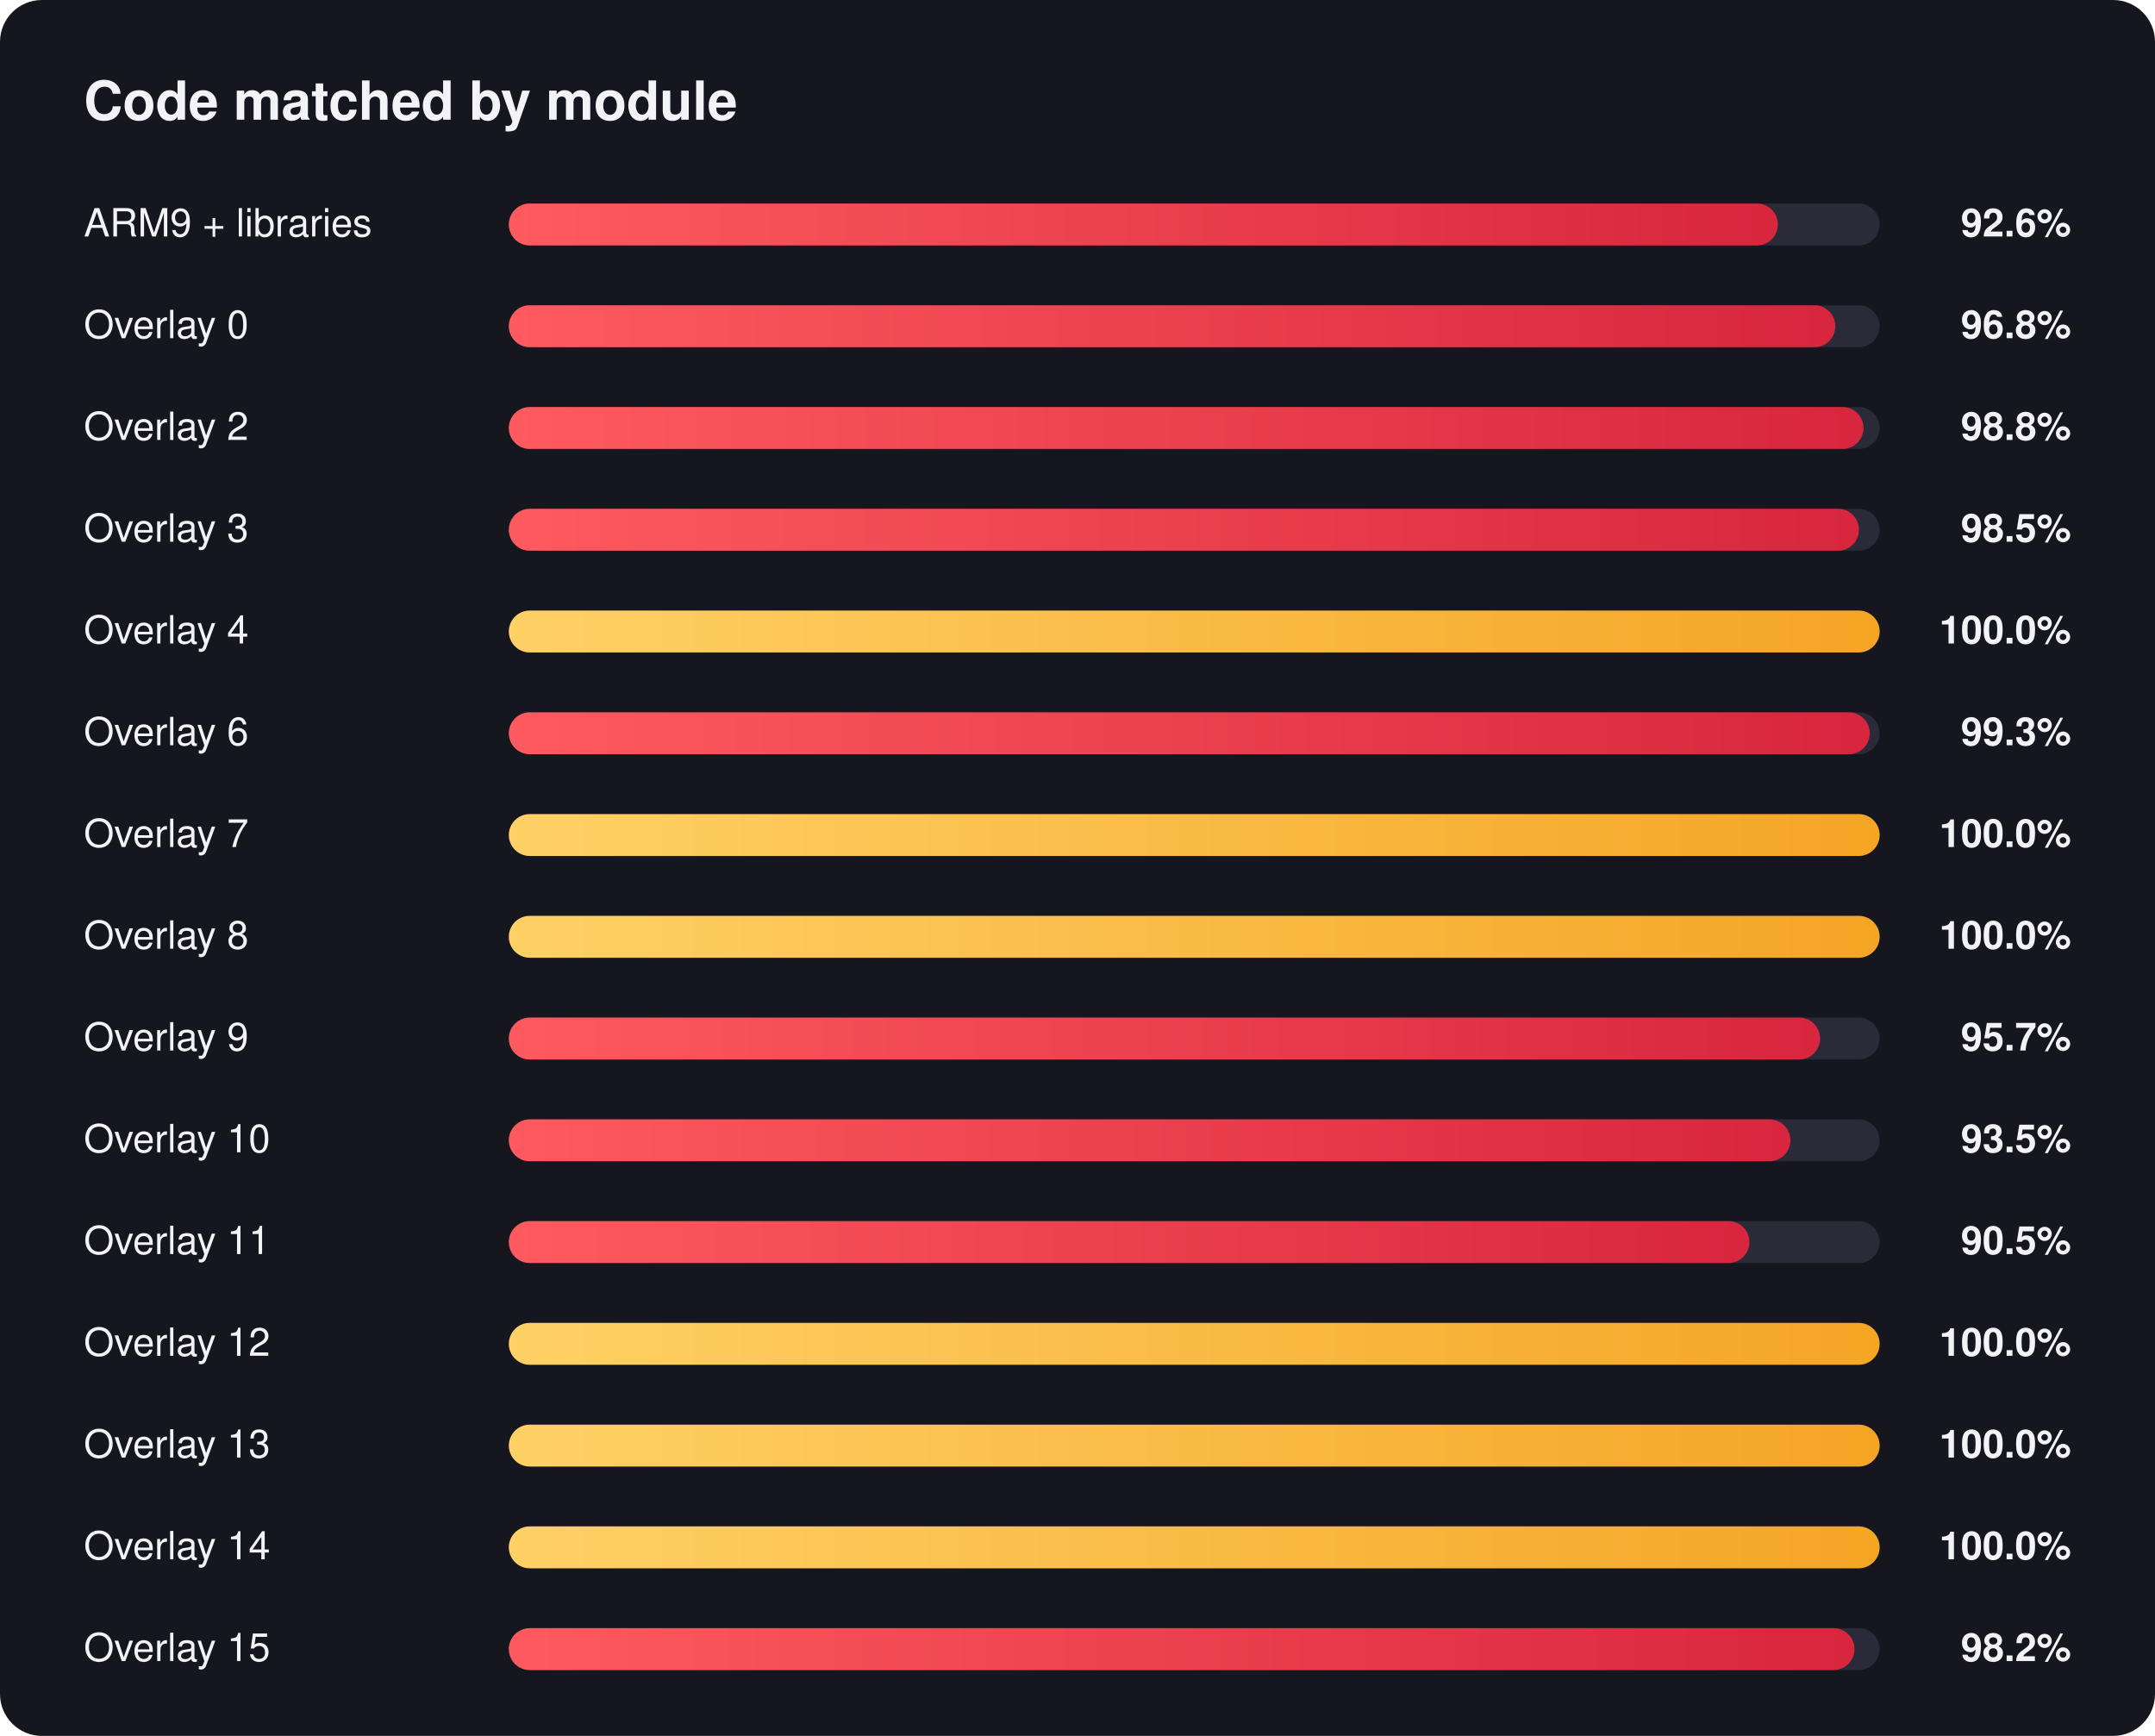
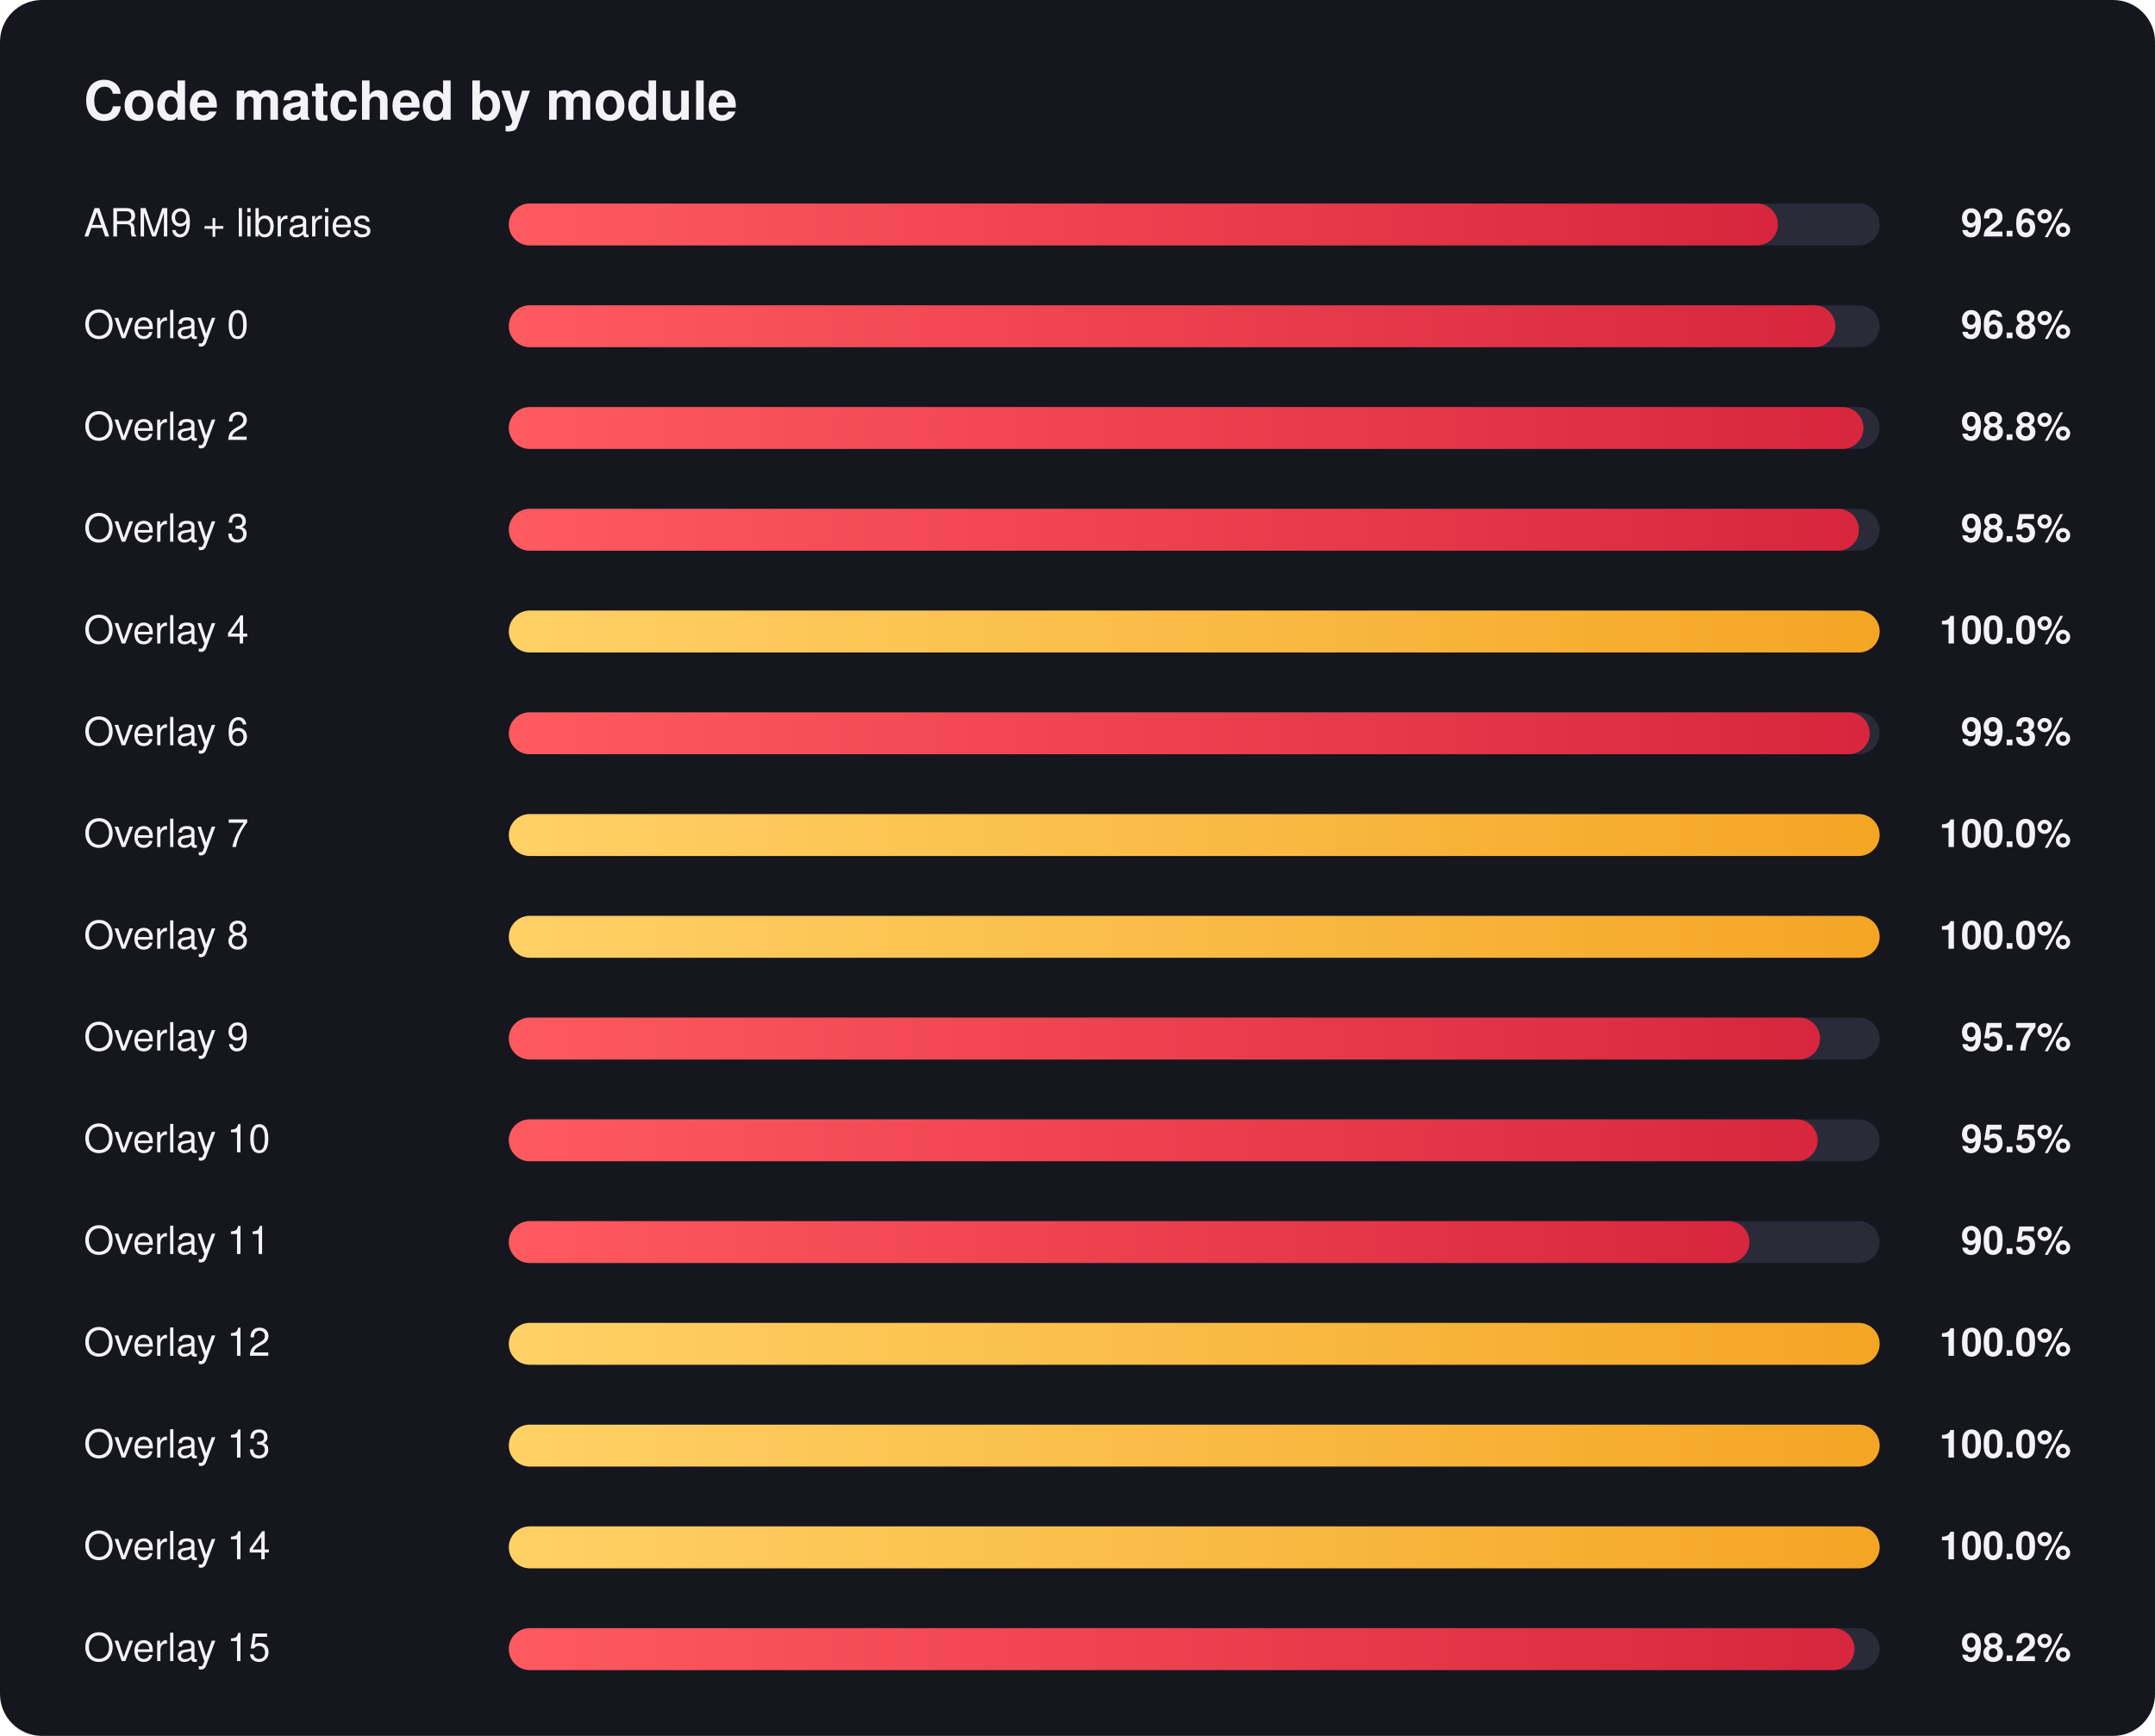
<svg xmlns="http://www.w3.org/2000/svg" width="720" height="580" viewBox="0 0 720 580" font-family="Segoe UI, Helvetica, Arial, sans-serif">
  <defs>
    <linearGradient id="red" x1="0" x2="1" y1="0" y2="0">
      <stop offset="0" stop-color="#ff5a5f" />
      <stop offset="1" stop-color="#d7263d" />
    </linearGradient>
    <linearGradient id="gold" x1="0" x2="1" y1="0" y2="0">
      <stop offset="0" stop-color="#ffd166" />
      <stop offset="1" stop-color="#f4a524" />
    </linearGradient>
  </defs>
  <rect width="720" height="580" rx="14" fill="#16161f" />
  <text x="28" y="40" fill="#f2f2f7" font-size="18" font-weight="700">Code matched by module</text>
  <text x="28" y="79" fill="#f2f2f7" font-size="13">ARM9 + libraries</text>
  <text x="692" y="79" fill="#f2f2f7" font-size="13" font-weight="600" text-anchor="end">92.6%</text>
  <rect x="170" y="68" width="458" height="14" rx="7.0" fill="#2a2a38" />
  <rect x="170" y="68" width="424.0" height="14" rx="7.0" fill="url(#red)" />
  <text x="28" y="113" fill="#f2f2f7" font-size="13">Overlay 0</text>
  <text x="692" y="113" fill="#f2f2f7" font-size="13" font-weight="600" text-anchor="end">96.8%</text>
  <rect x="170" y="102" width="458" height="14" rx="7.0" fill="#2a2a38" />
  <rect x="170" y="102" width="443.2" height="14" rx="7.0" fill="url(#red)" />
  <text x="28" y="147" fill="#f2f2f7" font-size="13">Overlay 2</text>
  <text x="692" y="147" fill="#f2f2f7" font-size="13" font-weight="600" text-anchor="end">98.8%</text>
  <rect x="170" y="136" width="458" height="14" rx="7.0" fill="#2a2a38" />
  <rect x="170" y="136" width="452.6" height="14" rx="7.0" fill="url(#red)" />
  <text x="28" y="181" fill="#f2f2f7" font-size="13">Overlay 3</text>
  <text x="692" y="181" fill="#f2f2f7" font-size="13" font-weight="600" text-anchor="end">98.5%</text>
  <rect x="170" y="170" width="458" height="14" rx="7.0" fill="#2a2a38" />
  <rect x="170" y="170" width="451.1" height="14" rx="7.0" fill="url(#red)" />
  <text x="28" y="215" fill="#f2f2f7" font-size="13">Overlay 4</text>
  <text x="692" y="215" fill="#f2f2f7" font-size="13" font-weight="600" text-anchor="end">100.0%</text>
  <rect x="170" y="204" width="458" height="14" rx="7.0" fill="#2a2a38" />
  <rect x="170" y="204" width="458.0" height="14" rx="7.0" fill="url(#gold)" />
  <text x="28" y="249" fill="#f2f2f7" font-size="13">Overlay 6</text>
  <text x="692" y="249" fill="#f2f2f7" font-size="13" font-weight="600" text-anchor="end">99.3%</text>
  <rect x="170" y="238" width="458" height="14" rx="7.0" fill="#2a2a38" />
  <rect x="170" y="238" width="454.7" height="14" rx="7.0" fill="url(#red)" />
  <text x="28" y="283" fill="#f2f2f7" font-size="13">Overlay 7</text>
  <text x="692" y="283" fill="#f2f2f7" font-size="13" font-weight="600" text-anchor="end">100.0%</text>
  <rect x="170" y="272" width="458" height="14" rx="7.0" fill="#2a2a38" />
  <rect x="170" y="272" width="458.0" height="14" rx="7.0" fill="url(#gold)" />
  <text x="28" y="317" fill="#f2f2f7" font-size="13">Overlay 8</text>
  <text x="692" y="317" fill="#f2f2f7" font-size="13" font-weight="600" text-anchor="end">100.0%</text>
  <rect x="170" y="306" width="458" height="14" rx="7.0" fill="#2a2a38" />
  <rect x="170" y="306" width="458.0" height="14" rx="7.0" fill="url(#gold)" />
  <text x="28" y="351" fill="#f2f2f7" font-size="13">Overlay 9</text>
  <text x="692" y="351" fill="#f2f2f7" font-size="13" font-weight="600" text-anchor="end">95.7%</text>
  <rect x="170" y="340" width="458" height="14" rx="7.0" fill="#2a2a38" />
  <rect x="170" y="340" width="438.1" height="14" rx="7.0" fill="url(#red)" />
  <text x="28" y="385" fill="#f2f2f7" font-size="13">Overlay 10</text>
-   <text x="692" y="385" fill="#f2f2f7" font-size="13" font-weight="600" text-anchor="end">93.5%</text>
+   <text x="692" y="385" fill="#f2f2f7" font-size="13" font-weight="600" text-anchor="end">95.5%</text>
  <rect x="170" y="374" width="458" height="14" rx="7.0" fill="#2a2a38" />
-   <rect x="170" y="374" width="428.2" height="14" rx="7.0" fill="url(#red)" />
+   <rect x="170" y="374" width="437.3" height="14" rx="7.0" fill="url(#red)" />
  <text x="28" y="419" fill="#f2f2f7" font-size="13">Overlay 11</text>
  <text x="692" y="419" fill="#f2f2f7" font-size="13" font-weight="600" text-anchor="end">90.5%</text>
  <rect x="170" y="408" width="458" height="14" rx="7.0" fill="#2a2a38" />
  <rect x="170" y="408" width="414.5" height="14" rx="7.0" fill="url(#red)" />
  <text x="28" y="453" fill="#f2f2f7" font-size="13">Overlay 12</text>
  <text x="692" y="453" fill="#f2f2f7" font-size="13" font-weight="600" text-anchor="end">100.0%</text>
  <rect x="170" y="442" width="458" height="14" rx="7.0" fill="#2a2a38" />
  <rect x="170" y="442" width="458.0" height="14" rx="7.0" fill="url(#gold)" />
  <text x="28" y="487" fill="#f2f2f7" font-size="13">Overlay 13</text>
  <text x="692" y="487" fill="#f2f2f7" font-size="13" font-weight="600" text-anchor="end">100.0%</text>
  <rect x="170" y="476" width="458" height="14" rx="7.0" fill="#2a2a38" />
  <rect x="170" y="476" width="458.0" height="14" rx="7.0" fill="url(#gold)" />
  <text x="28" y="521" fill="#f2f2f7" font-size="13">Overlay 14</text>
  <text x="692" y="521" fill="#f2f2f7" font-size="13" font-weight="600" text-anchor="end">100.0%</text>
  <rect x="170" y="510" width="458" height="14" rx="7.0" fill="#2a2a38" />
  <rect x="170" y="510" width="458.0" height="14" rx="7.0" fill="url(#gold)" />
  <text x="28" y="555" fill="#f2f2f7" font-size="13">Overlay 15</text>
  <text x="692" y="555" fill="#f2f2f7" font-size="13" font-weight="600" text-anchor="end">98.2%</text>
  <rect x="170" y="544" width="458" height="14" rx="7.0" fill="#2a2a38" />
  <rect x="170" y="544" width="449.6" height="14" rx="7.0" fill="url(#red)" />
</svg>
